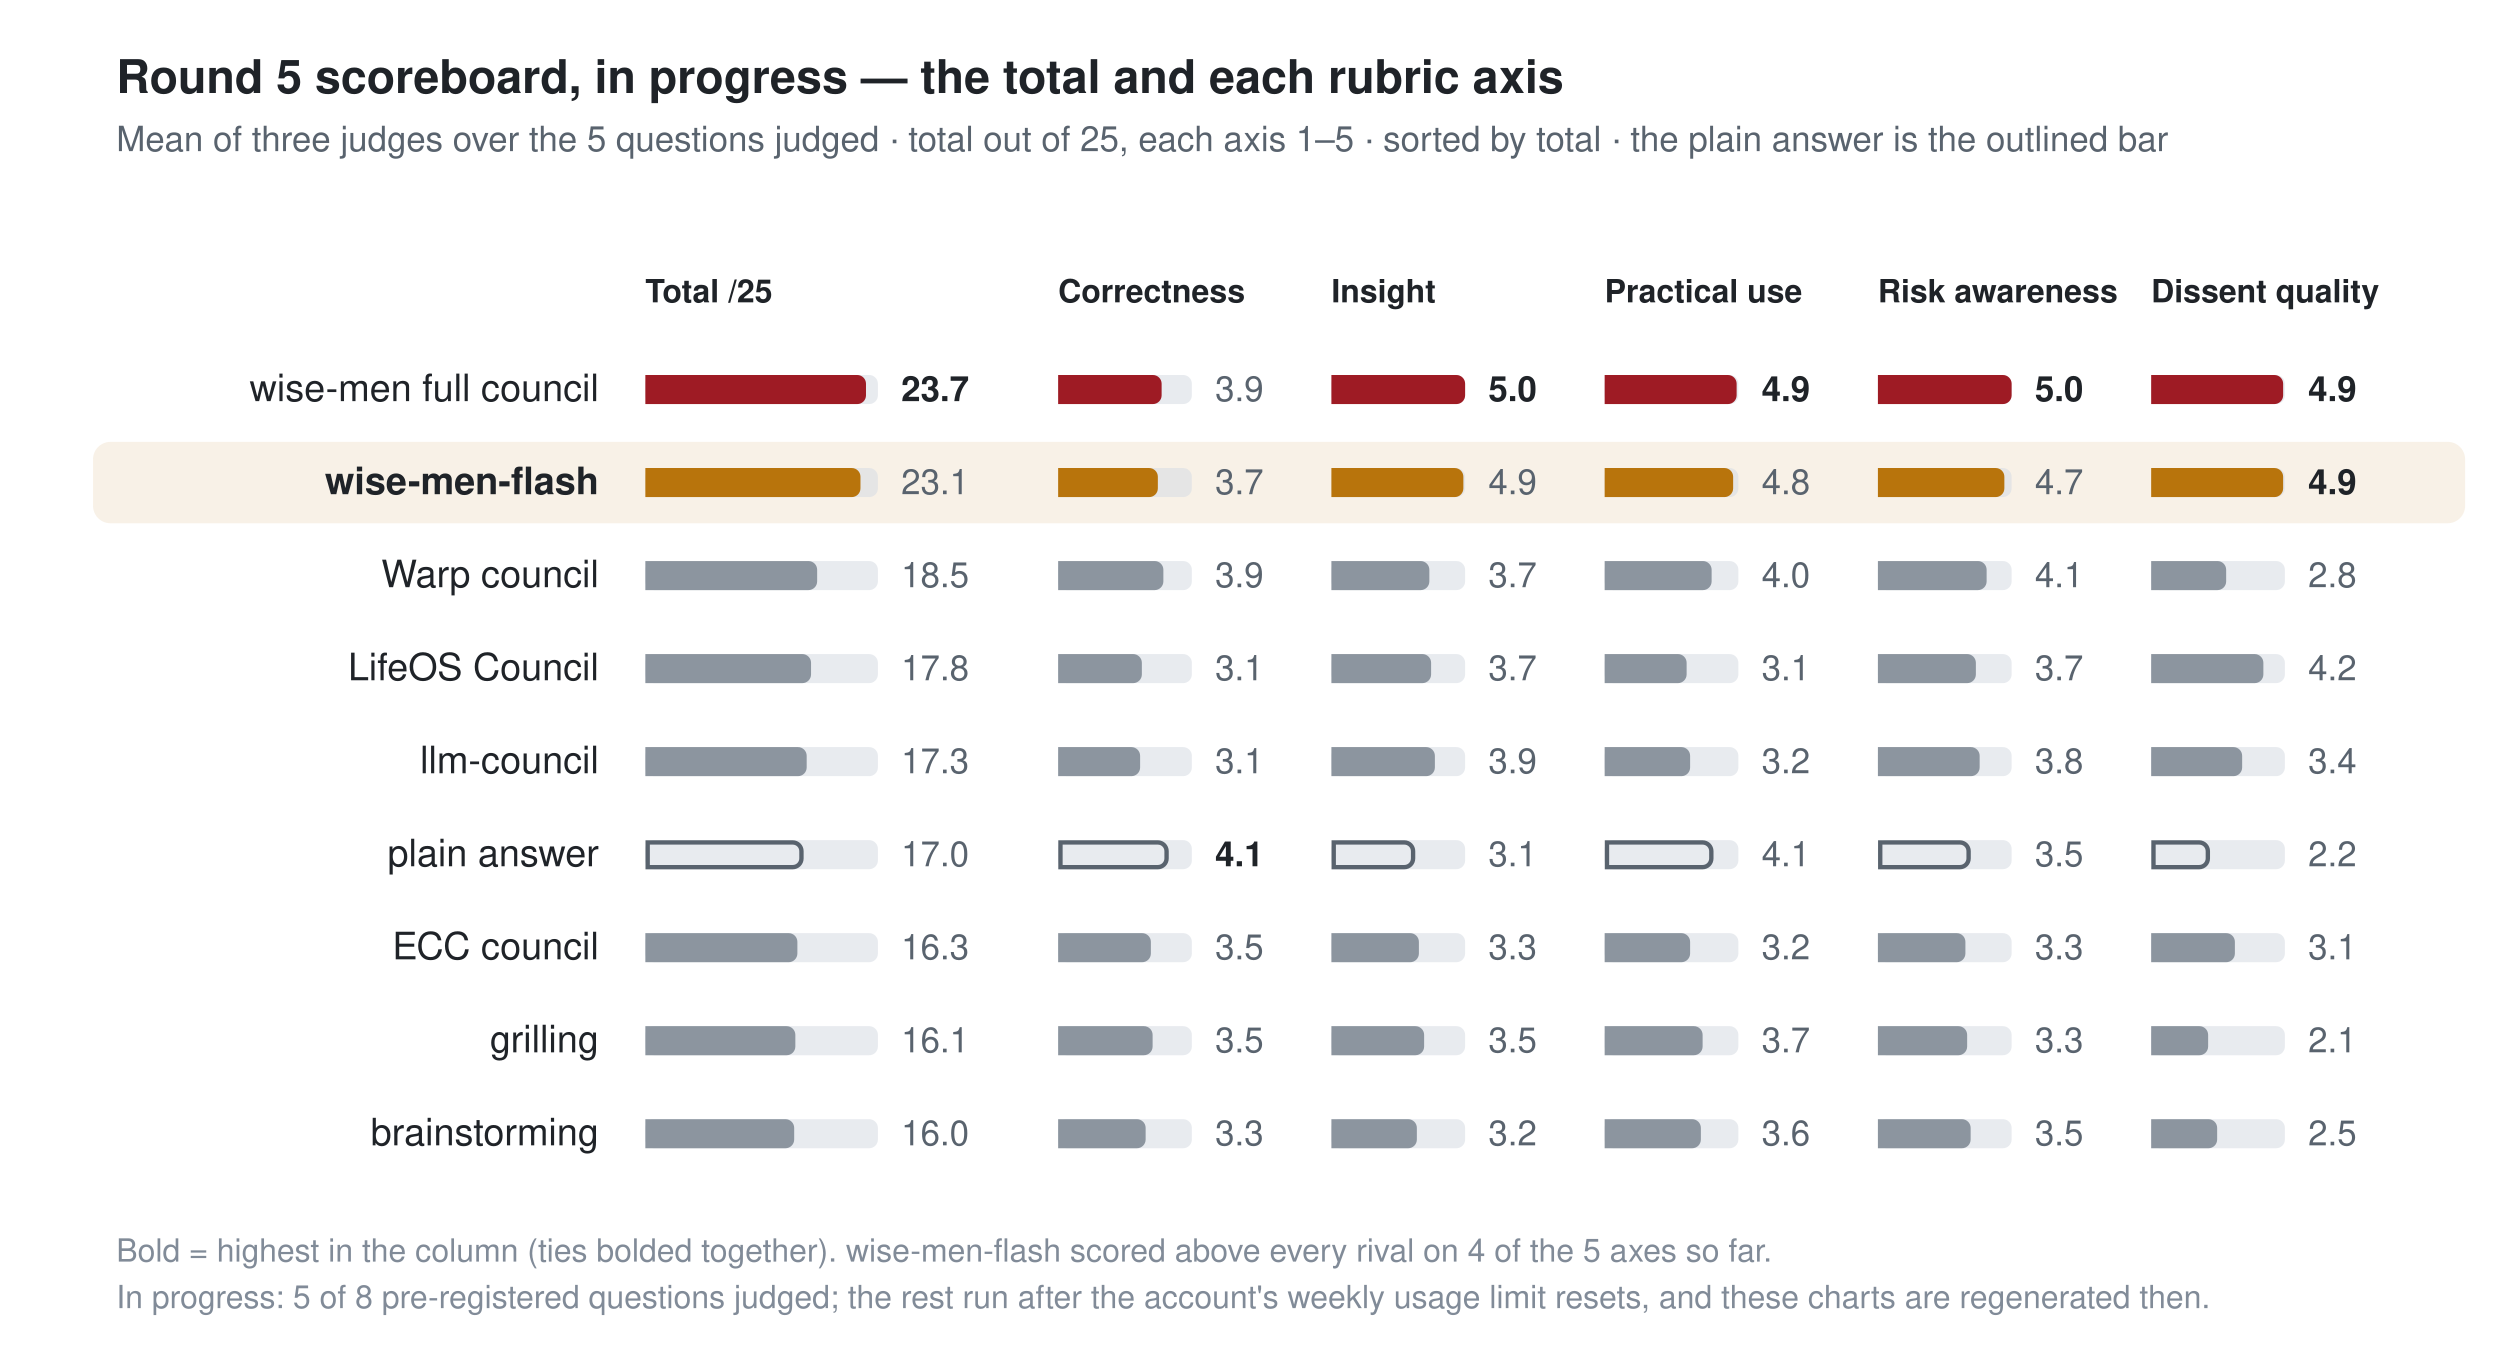
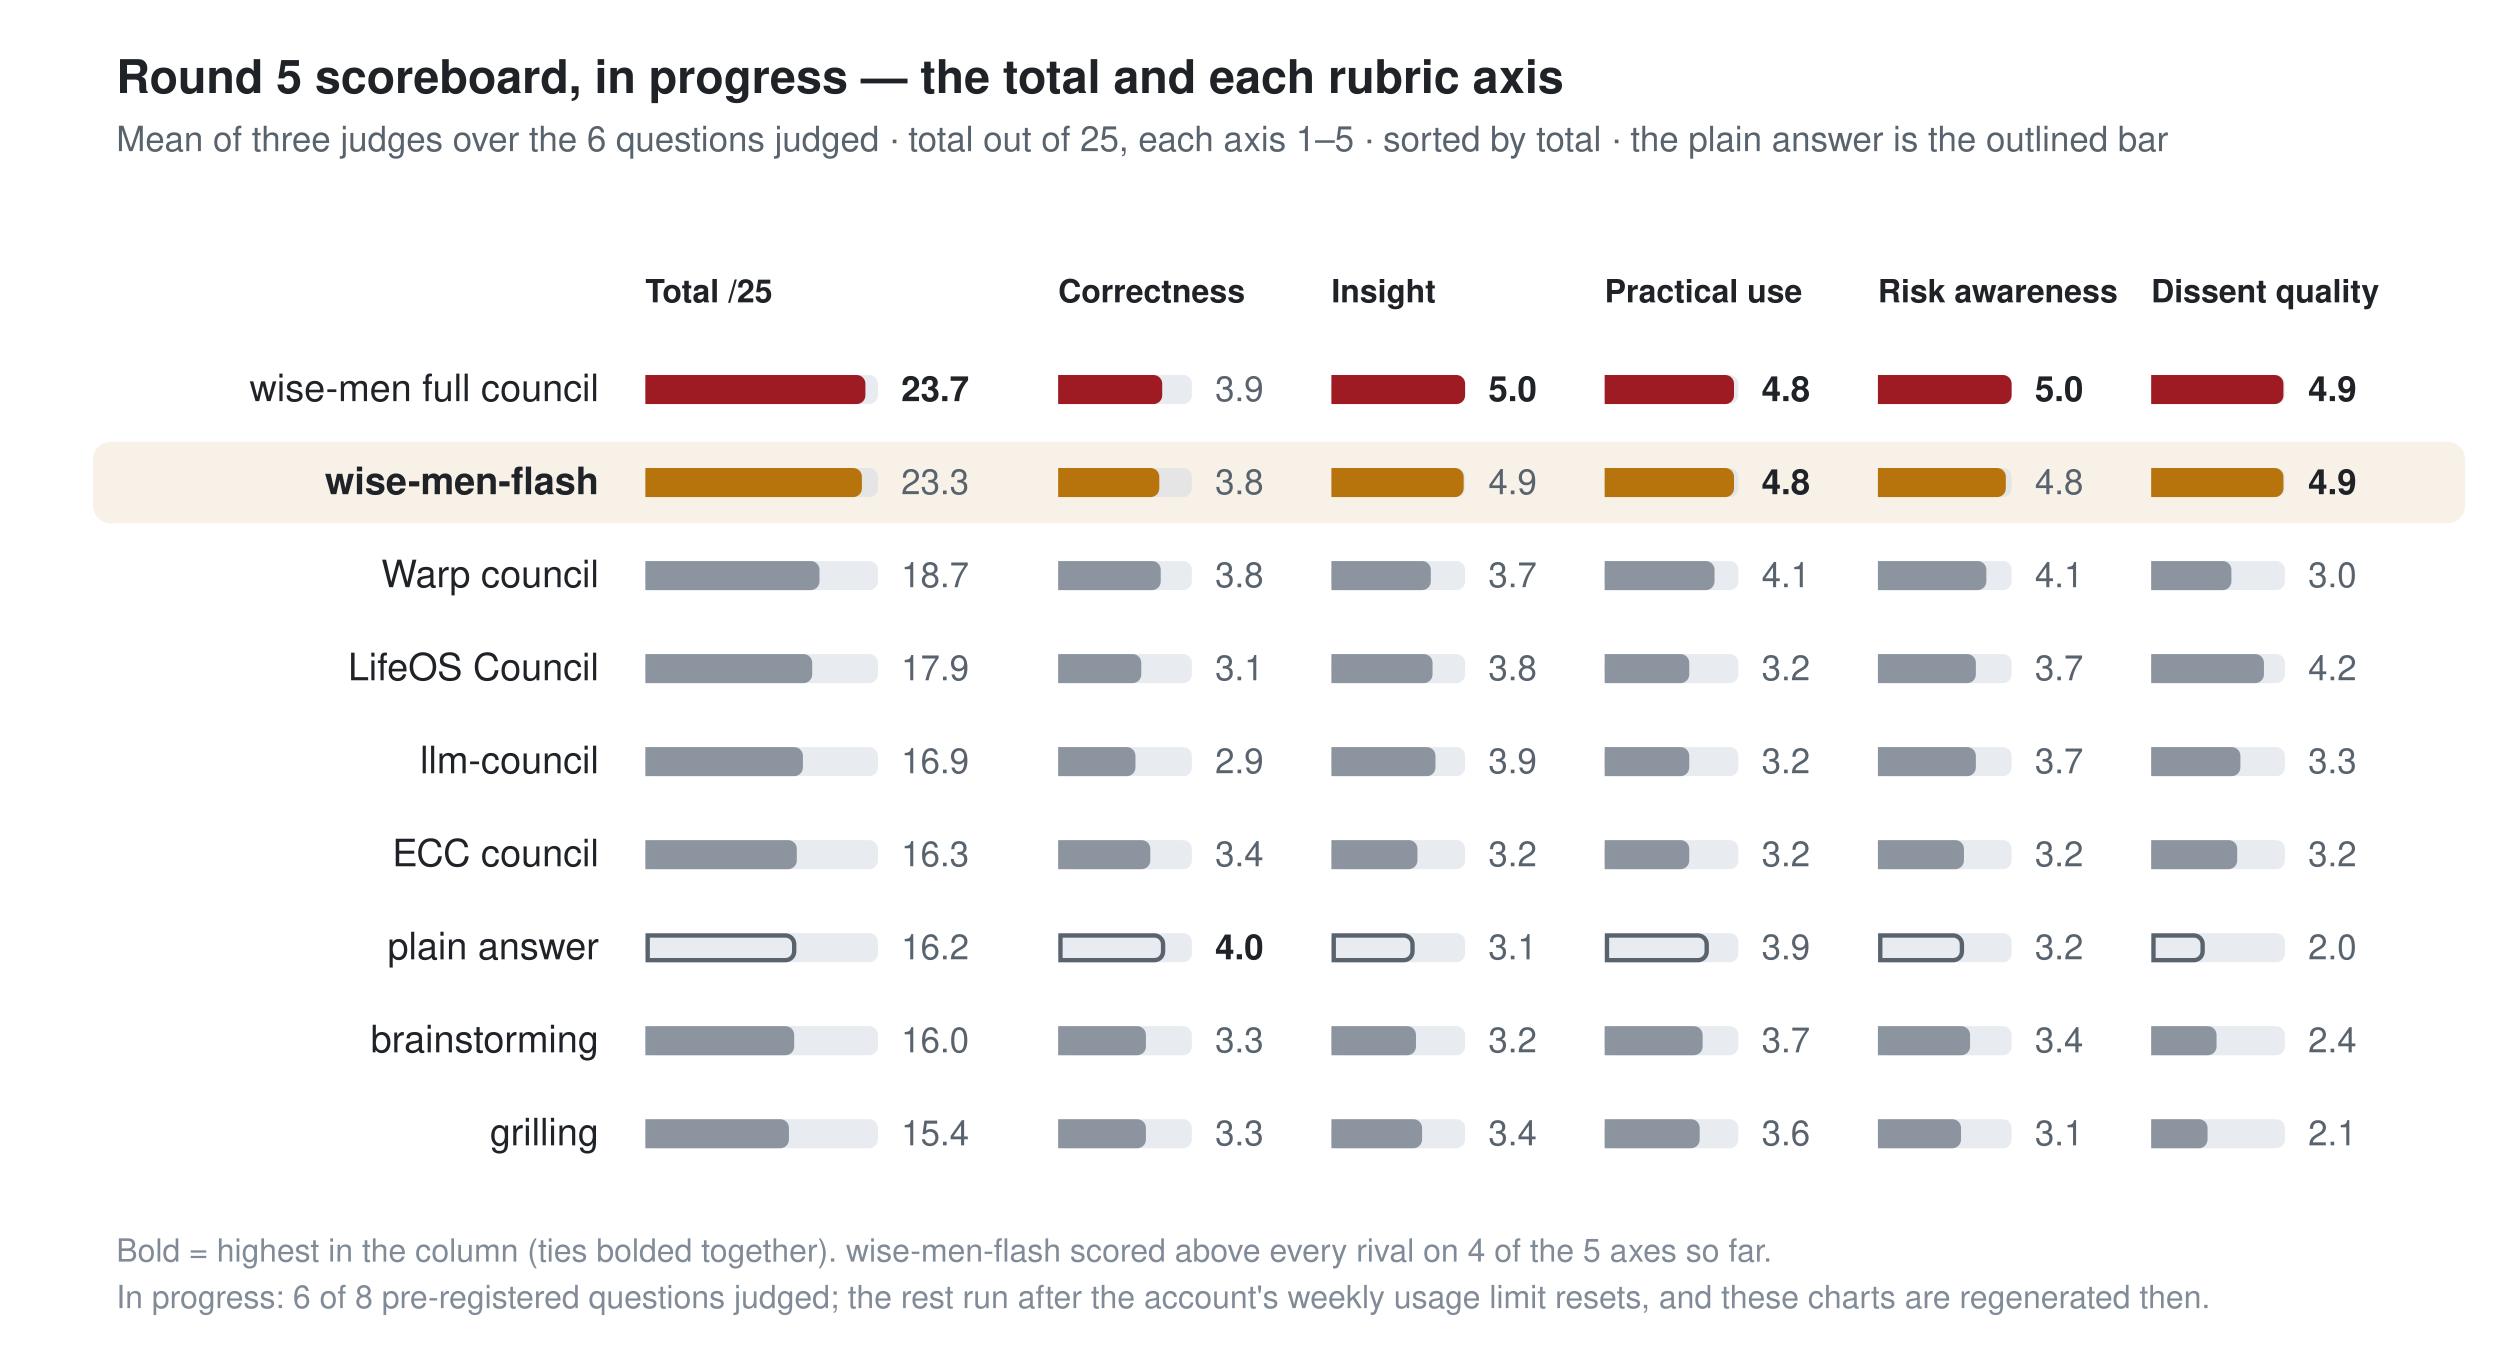
<svg xmlns="http://www.w3.org/2000/svg" viewBox="0 0 860 464" width="860" font-family="-apple-system, BlinkMacSystemFont, 'Segoe UI', Helvetica, Arial, sans-serif">
  <text x="40" y="32" font-size="16" font-weight="600" fill="#1f2328" text-anchor="start">Round 5 scoreboard, in progress — the total and each rubric axis</text>
-   <text x="40" y="52" font-size="12" font-weight="400" fill="#59636e" text-anchor="start">Mean of three judges over the 5 questions judged · total out of 25, each axis 1–5 · sorted by total · the plain answer is the outlined bar</text>
+   <text x="40" y="52" font-size="12" font-weight="400" fill="#59636e" text-anchor="start">Mean of three judges over the 6 questions judged · total out of 25, each axis 1–5 · sorted by total · the plain answer is the outlined bar</text>
  <text x="222" y="104" font-size="11" font-weight="600" fill="#1f2328" text-anchor="start">Total /25</text>
  <text x="364" y="104" font-size="11" font-weight="600" fill="#1f2328" text-anchor="start">Correctness</text>
  <text x="458" y="104" font-size="11" font-weight="600" fill="#1f2328" text-anchor="start">Insight</text>
  <text x="552" y="104" font-size="11" font-weight="600" fill="#1f2328" text-anchor="start">Practical use</text>
  <text x="646" y="104" font-size="11" font-weight="600" fill="#1f2328" text-anchor="start">Risk awareness</text>
  <text x="740" y="104" font-size="11" font-weight="600" fill="#1f2328" text-anchor="start">Dissent quality</text>
  <text x="206" y="138" font-size="13" font-weight="500" fill="#1f2328" text-anchor="end">wise-men full council</text>
  <rect x="222" y="129" width="80" height="10" rx="3" fill="#d8dee4" fill-opacity="0.6" />
-   <path d="M222,129h72.9a3,3 0 0 1 3,3v4a3,3 0 0 1 -3,3h-72.9z" fill="#9e1b24" />
+   <path d="M222,129h72.7a3,3 0 0 1 3,3v4a3,3 0 0 1 -3,3h-72.7z" fill="#9e1b24" />
  <text x="310" y="138" font-size="12" font-weight="700" fill="#1f2328" text-anchor="start">23.7</text>
  <rect x="364" y="129" width="46" height="10" rx="3" fill="#d8dee4" fill-opacity="0.6" />
-   <path d="M364,129h32.6a3,3 0 0 1 3,3v4a3,3 0 0 1 -3,3h-32.6z" fill="#9e1b24" />
+   <path d="M364,129h32.8a3,3 0 0 1 3,3v4a3,3 0 0 1 -3,3h-32.8z" fill="#9e1b24" />
  <text x="418" y="138" font-size="12" font-weight="400" fill="#59636e" text-anchor="start">3.9</text>
  <rect x="458" y="129" width="46" height="10" rx="3" fill="#d8dee4" fill-opacity="0.6" />
  <path d="M458,129h43a3,3 0 0 1 3,3v4a3,3 0 0 1 -3,3h-43z" fill="#9e1b24" />
  <text x="512" y="138" font-size="12" font-weight="700" fill="#1f2328" text-anchor="start">5.0</text>
  <rect x="552" y="129" width="46" height="10" rx="3" fill="#d8dee4" fill-opacity="0.6" />
-   <path d="M552,129h42.4a3,3 0 0 1 3,3v4a3,3 0 0 1 -3,3h-42.4z" fill="#9e1b24" />
-   <text x="606" y="138" font-size="12" font-weight="700" fill="#1f2328" text-anchor="start">4.9</text>
+   <path d="M552,129h41.5a3,3 0 0 1 3,3v4a3,3 0 0 1 -3,3h-41.5z" fill="#9e1b24" />
+   <text x="606" y="138" font-size="12" font-weight="700" fill="#1f2328" text-anchor="start">4.8</text>
  <rect x="646" y="129" width="46" height="10" rx="3" fill="#d8dee4" fill-opacity="0.6" />
  <path d="M646,129h43a3,3 0 0 1 3,3v4a3,3 0 0 1 -3,3h-43z" fill="#9e1b24" />
  <text x="700" y="138" font-size="12" font-weight="700" fill="#1f2328" text-anchor="start">5.0</text>
  <rect x="740" y="129" width="46" height="10" rx="3" fill="#d8dee4" fill-opacity="0.6" />
-   <path d="M740,129h42.4a3,3 0 0 1 3,3v4a3,3 0 0 1 -3,3h-42.4z" fill="#9e1b24" />
+   <path d="M740,129h42.5a3,3 0 0 1 3,3v4a3,3 0 0 1 -3,3h-42.5z" fill="#9e1b24" />
  <text x="794" y="138" font-size="12" font-weight="700" fill="#1f2328" text-anchor="start">4.9</text>
  <rect x="32" y="152" width="816" height="28" rx="6" fill="#b8740c" fill-opacity="0.10" />
  <text x="206" y="170" font-size="13" font-weight="700" fill="#1f2328" text-anchor="end">wise-men-flash</text>
  <rect x="222" y="161" width="80" height="10" rx="3" fill="#d8dee4" fill-opacity="0.6" />
-   <path d="M222,161h71a3,3 0 0 1 3,3v4a3,3 0 0 1 -3,3h-71z" fill="#b8740c" />
-   <text x="310" y="170" font-size="12" font-weight="400" fill="#59636e" text-anchor="start">23.1</text>
+   <path d="M222,161h71.5a3,3 0 0 1 3,3v4a3,3 0 0 1 -3,3h-71.5z" fill="#b8740c" />
+   <text x="310" y="170" font-size="12" font-weight="400" fill="#59636e" text-anchor="start">23.3</text>
  <rect x="364" y="161" width="46" height="10" rx="3" fill="#d8dee4" fill-opacity="0.6" />
-   <path d="M364,161h31.3a3,3 0 0 1 3,3v4a3,3 0 0 1 -3,3h-31.3z" fill="#b8740c" />
-   <text x="418" y="170" font-size="12" font-weight="400" fill="#59636e" text-anchor="start">3.7</text>
+   <path d="M364,161h31.8a3,3 0 0 1 3,3v4a3,3 0 0 1 -3,3h-31.8z" fill="#b8740c" />
+   <text x="418" y="170" font-size="12" font-weight="400" fill="#59636e" text-anchor="start">3.8</text>
  <rect x="458" y="161" width="46" height="10" rx="3" fill="#d8dee4" fill-opacity="0.6" />
-   <path d="M458,161h42.4a3,3 0 0 1 3,3v4a3,3 0 0 1 -3,3h-42.4z" fill="#b8740c" />
+   <path d="M458,161h42.5a3,3 0 0 1 3,3v4a3,3 0 0 1 -3,3h-42.5z" fill="#b8740c" />
  <text x="512" y="170" font-size="12" font-weight="400" fill="#59636e" text-anchor="start">4.9</text>
  <rect x="552" y="161" width="46" height="10" rx="3" fill="#d8dee4" fill-opacity="0.6" />
-   <path d="M552,161h41.2a3,3 0 0 1 3,3v4a3,3 0 0 1 -3,3h-41.2z" fill="#b8740c" />
-   <text x="606" y="170" font-size="12" font-weight="400" fill="#59636e" text-anchor="start">4.8</text>
+   <path d="M552,161h41.5a3,3 0 0 1 3,3v4a3,3 0 0 1 -3,3h-41.5z" fill="#b8740c" />
+   <text x="606" y="170" font-size="12" font-weight="700" fill="#1f2328" text-anchor="start">4.8</text>
  <rect x="646" y="161" width="46" height="10" rx="3" fill="#d8dee4" fill-opacity="0.6" />
-   <path d="M646,161h40.5a3,3 0 0 1 3,3v4a3,3 0 0 1 -3,3h-40.5z" fill="#b8740c" />
-   <text x="700" y="170" font-size="12" font-weight="400" fill="#59636e" text-anchor="start">4.7</text>
+   <path d="M646,161h41a3,3 0 0 1 3,3v4a3,3 0 0 1 -3,3h-41z" fill="#b8740c" />
+   <text x="700" y="170" font-size="12" font-weight="400" fill="#59636e" text-anchor="start">4.8</text>
  <rect x="740" y="161" width="46" height="10" rx="3" fill="#d8dee4" fill-opacity="0.6" />
-   <path d="M740,161h42.4a3,3 0 0 1 3,3v4a3,3 0 0 1 -3,3h-42.4z" fill="#b8740c" />
+   <path d="M740,161h42.5a3,3 0 0 1 3,3v4a3,3 0 0 1 -3,3h-42.5z" fill="#b8740c" />
  <text x="794" y="170" font-size="12" font-weight="700" fill="#1f2328" text-anchor="start">4.9</text>
  <text x="206" y="202" font-size="13" font-weight="500" fill="#1f2328" text-anchor="end">Warp council</text>
  <rect x="222" y="193" width="80" height="10" rx="3" fill="#d8dee4" fill-opacity="0.6" />
-   <path d="M222,193h56.1a3,3 0 0 1 3,3v4a3,3 0 0 1 -3,3h-56.1z" fill="#8c959f" />
-   <text x="310" y="202" font-size="12" font-weight="400" fill="#59636e" text-anchor="start">18.5</text>
+   <path d="M222,193h56.9a3,3 0 0 1 3,3v4a3,3 0 0 1 -3,3h-56.9z" fill="#8c959f" />
+   <text x="310" y="202" font-size="12" font-weight="400" fill="#59636e" text-anchor="start">18.7</text>
  <rect x="364" y="193" width="46" height="10" rx="3" fill="#d8dee4" fill-opacity="0.6" />
-   <path d="M364,193h33.2a3,3 0 0 1 3,3v4a3,3 0 0 1 -3,3h-33.2z" fill="#8c959f" />
-   <text x="418" y="202" font-size="12" font-weight="400" fill="#59636e" text-anchor="start">3.9</text>
+   <path d="M364,193h32.3a3,3 0 0 1 3,3v4a3,3 0 0 1 -3,3h-32.3z" fill="#8c959f" />
+   <text x="418" y="202" font-size="12" font-weight="400" fill="#59636e" text-anchor="start">3.8</text>
  <rect x="458" y="193" width="46" height="10" rx="3" fill="#d8dee4" fill-opacity="0.6" />
-   <path d="M458,193h30.7a3,3 0 0 1 3,3v4a3,3 0 0 1 -3,3h-30.7z" fill="#8c959f" />
+   <path d="M458,193h31.2a3,3 0 0 1 3,3v4a3,3 0 0 1 -3,3h-31.2z" fill="#8c959f" />
  <text x="512" y="202" font-size="12" font-weight="400" fill="#59636e" text-anchor="start">3.7</text>
  <rect x="552" y="193" width="46" height="10" rx="3" fill="#d8dee4" fill-opacity="0.6" />
-   <path d="M552,193h33.8a3,3 0 0 1 3,3v4a3,3 0 0 1 -3,3h-33.8z" fill="#8c959f" />
-   <text x="606" y="202" font-size="12" font-weight="400" fill="#59636e" text-anchor="start">4.0</text>
+   <path d="M552,193h34.8a3,3 0 0 1 3,3v4a3,3 0 0 1 -3,3h-34.8z" fill="#8c959f" />
+   <text x="606" y="202" font-size="12" font-weight="400" fill="#59636e" text-anchor="start">4.1</text>
  <rect x="646" y="193" width="46" height="10" rx="3" fill="#d8dee4" fill-opacity="0.6" />
-   <path d="M646,193h34.4a3,3 0 0 1 3,3v4a3,3 0 0 1 -3,3h-34.4z" fill="#8c959f" />
+   <path d="M646,193h34.3a3,3 0 0 1 3,3v4a3,3 0 0 1 -3,3h-34.3z" fill="#8c959f" />
  <text x="700" y="202" font-size="12" font-weight="400" fill="#59636e" text-anchor="start">4.1</text>
  <rect x="740" y="193" width="46" height="10" rx="3" fill="#d8dee4" fill-opacity="0.6" />
-   <path d="M740,193h22.8a3,3 0 0 1 3,3v4a3,3 0 0 1 -3,3h-22.8z" fill="#8c959f" />
-   <text x="794" y="202" font-size="12" font-weight="400" fill="#59636e" text-anchor="start">2.8</text>
+   <path d="M740,193h24.6a3,3 0 0 1 3,3v4a3,3 0 0 1 -3,3h-24.6z" fill="#8c959f" />
+   <text x="794" y="202" font-size="12" font-weight="400" fill="#59636e" text-anchor="start">3.0</text>
  <text x="206" y="234" font-size="13" font-weight="500" fill="#1f2328" text-anchor="end">LifeOS Council</text>
  <rect x="222" y="225" width="80" height="10" rx="3" fill="#d8dee4" fill-opacity="0.6" />
-   <path d="M222,225h54a3,3 0 0 1 3,3v4a3,3 0 0 1 -3,3h-54z" fill="#8c959f" />
-   <text x="310" y="234" font-size="12" font-weight="400" fill="#59636e" text-anchor="start">17.8</text>
+   <path d="M222,225h54.4a3,3 0 0 1 3,3v4a3,3 0 0 1 -3,3h-54.4z" fill="#8c959f" />
+   <text x="310" y="234" font-size="12" font-weight="400" fill="#59636e" text-anchor="start">17.9</text>
  <rect x="364" y="225" width="46" height="10" rx="3" fill="#d8dee4" fill-opacity="0.6" />
-   <path d="M364,225h25.8a3,3 0 0 1 3,3v4a3,3 0 0 1 -3,3h-25.8z" fill="#8c959f" />
+   <path d="M364,225h25.6a3,3 0 0 1 3,3v4a3,3 0 0 1 -3,3h-25.6z" fill="#8c959f" />
  <text x="418" y="234" font-size="12" font-weight="400" fill="#59636e" text-anchor="start">3.1</text>
  <rect x="458" y="225" width="46" height="10" rx="3" fill="#d8dee4" fill-opacity="0.6" />
-   <path d="M458,225h31.3a3,3 0 0 1 3,3v4a3,3 0 0 1 -3,3h-31.3z" fill="#8c959f" />
-   <text x="512" y="234" font-size="12" font-weight="400" fill="#59636e" text-anchor="start">3.7</text>
+   <path d="M458,225h31.8a3,3 0 0 1 3,3v4a3,3 0 0 1 -3,3h-31.8z" fill="#8c959f" />
+   <text x="512" y="234" font-size="12" font-weight="400" fill="#59636e" text-anchor="start">3.8</text>
  <rect x="552" y="225" width="46" height="10" rx="3" fill="#d8dee4" fill-opacity="0.6" />
-   <path d="M552,225h25.2a3,3 0 0 1 3,3v4a3,3 0 0 1 -3,3h-25.2z" fill="#8c959f" />
-   <text x="606" y="234" font-size="12" font-weight="400" fill="#59636e" text-anchor="start">3.1</text>
+   <path d="M552,225h26.1a3,3 0 0 1 3,3v4a3,3 0 0 1 -3,3h-26.1z" fill="#8c959f" />
+   <text x="606" y="234" font-size="12" font-weight="400" fill="#59636e" text-anchor="start">3.2</text>
  <rect x="646" y="225" width="46" height="10" rx="3" fill="#d8dee4" fill-opacity="0.6" />
  <path d="M646,225h30.7a3,3 0 0 1 3,3v4a3,3 0 0 1 -3,3h-30.7z" fill="#8c959f" />
  <text x="700" y="234" font-size="12" font-weight="400" fill="#59636e" text-anchor="start">3.7</text>
  <rect x="740" y="225" width="46" height="10" rx="3" fill="#d8dee4" fill-opacity="0.6" />
-   <path d="M740,225h35.6a3,3 0 0 1 3,3v4a3,3 0 0 1 -3,3h-35.6z" fill="#8c959f" />
+   <path d="M740,225h35.8a3,3 0 0 1 3,3v4a3,3 0 0 1 -3,3h-35.8z" fill="#8c959f" />
  <text x="794" y="234" font-size="12" font-weight="400" fill="#59636e" text-anchor="start">4.2</text>
  <text x="206" y="266" font-size="13" font-weight="500" fill="#1f2328" text-anchor="end">llm-council</text>
  <rect x="222" y="257" width="80" height="10" rx="3" fill="#d8dee4" fill-opacity="0.6" />
-   <path d="M222,257h52.5a3,3 0 0 1 3,3v4a3,3 0 0 1 -3,3h-52.5z" fill="#8c959f" />
-   <text x="310" y="266" font-size="12" font-weight="400" fill="#59636e" text-anchor="start">17.3</text>
+   <path d="M222,257h51.2a3,3 0 0 1 3,3v4a3,3 0 0 1 -3,3h-51.2z" fill="#8c959f" />
+   <text x="310" y="266" font-size="12" font-weight="400" fill="#59636e" text-anchor="start">16.9</text>
  <rect x="364" y="257" width="46" height="10" rx="3" fill="#d8dee4" fill-opacity="0.6" />
-   <path d="M364,257h25.2a3,3 0 0 1 3,3v4a3,3 0 0 1 -3,3h-25.2z" fill="#8c959f" />
-   <text x="418" y="266" font-size="12" font-weight="400" fill="#59636e" text-anchor="start">3.1</text>
+   <path d="M364,257h23.6a3,3 0 0 1 3,3v4a3,3 0 0 1 -3,3h-23.6z" fill="#8c959f" />
+   <text x="418" y="266" font-size="12" font-weight="400" fill="#59636e" text-anchor="start">2.9</text>
  <rect x="458" y="257" width="46" height="10" rx="3" fill="#d8dee4" fill-opacity="0.6" />
-   <path d="M458,257h32.6a3,3 0 0 1 3,3v4a3,3 0 0 1 -3,3h-32.6z" fill="#8c959f" />
+   <path d="M458,257h32.8a3,3 0 0 1 3,3v4a3,3 0 0 1 -3,3h-32.8z" fill="#8c959f" />
  <text x="512" y="266" font-size="12" font-weight="400" fill="#59636e" text-anchor="start">3.9</text>
  <rect x="552" y="257" width="46" height="10" rx="3" fill="#d8dee4" fill-opacity="0.6" />
-   <path d="M552,257h26.4a3,3 0 0 1 3,3v4a3,3 0 0 1 -3,3h-26.4z" fill="#8c959f" />
+   <path d="M552,257h26.1a3,3 0 0 1 3,3v4a3,3 0 0 1 -3,3h-26.1z" fill="#8c959f" />
  <text x="606" y="266" font-size="12" font-weight="400" fill="#59636e" text-anchor="start">3.2</text>
  <rect x="646" y="257" width="46" height="10" rx="3" fill="#d8dee4" fill-opacity="0.6" />
-   <path d="M646,257h32a3,3 0 0 1 3,3v4a3,3 0 0 1 -3,3h-32z" fill="#8c959f" />
-   <text x="700" y="266" font-size="12" font-weight="400" fill="#59636e" text-anchor="start">3.8</text>
+   <path d="M646,257h30.7a3,3 0 0 1 3,3v4a3,3 0 0 1 -3,3h-30.7z" fill="#8c959f" />
+   <text x="700" y="266" font-size="12" font-weight="400" fill="#59636e" text-anchor="start">3.7</text>
  <rect x="740" y="257" width="46" height="10" rx="3" fill="#d8dee4" fill-opacity="0.6" />
-   <path d="M740,257h28.3a3,3 0 0 1 3,3v4a3,3 0 0 1 -3,3h-28.3z" fill="#8c959f" />
-   <text x="794" y="266" font-size="12" font-weight="400" fill="#59636e" text-anchor="start">3.4</text>
-   <text x="206" y="298" font-size="13" font-weight="500" fill="#1f2328" text-anchor="end">plain answer</text>
+   <path d="M740,257h27.7a3,3 0 0 1 3,3v4a3,3 0 0 1 -3,3h-27.7z" fill="#8c959f" />
+   <text x="794" y="266" font-size="12" font-weight="400" fill="#59636e" text-anchor="start">3.3</text>
+   <text x="206" y="298" font-size="13" font-weight="500" fill="#1f2328" text-anchor="end">ECC council</text>
  <rect x="222" y="289" width="80" height="10" rx="3" fill="#d8dee4" fill-opacity="0.6" />
-   <path d="M222.8,289.8h49.9a3,3 0 0 1 3,3v2.5a3,3 0 0 1 -3,3h-49.9z" fill="none" stroke="#59636e" stroke-width="1.5" />
-   <text x="310" y="298" font-size="12" font-weight="400" fill="#59636e" text-anchor="start">17.0</text>
+   <path d="M222,289h49.1a3,3 0 0 1 3,3v4a3,3 0 0 1 -3,3h-49.1z" fill="#8c959f" />
+   <text x="310" y="298" font-size="12" font-weight="400" fill="#59636e" text-anchor="start">16.3</text>
  <rect x="364" y="289" width="46" height="10" rx="3" fill="#d8dee4" fill-opacity="0.6" />
-   <path d="M364.8,289.8h33.5a3,3 0 0 1 3,3v2.5a3,3 0 0 1 -3,3h-33.5z" fill="none" stroke="#59636e" stroke-width="1.5" />
-   <text x="418" y="298" font-size="12" font-weight="700" fill="#1f2328" text-anchor="start">4.1</text>
+   <path d="M364,289h28.7a3,3 0 0 1 3,3v4a3,3 0 0 1 -3,3h-28.7z" fill="#8c959f" />
+   <text x="418" y="298" font-size="12" font-weight="400" fill="#59636e" text-anchor="start">3.4</text>
  <rect x="458" y="289" width="46" height="10" rx="3" fill="#d8dee4" fill-opacity="0.6" />
-   <path d="M458.8,289.8h24.3a3,3 0 0 1 3,3v2.5a3,3 0 0 1 -3,3h-24.3z" fill="none" stroke="#59636e" stroke-width="1.5" />
-   <text x="512" y="298" font-size="12" font-weight="400" fill="#59636e" text-anchor="start">3.1</text>
+   <path d="M458,289h26.6a3,3 0 0 1 3,3v4a3,3 0 0 1 -3,3h-26.6z" fill="#8c959f" />
+   <text x="512" y="298" font-size="12" font-weight="400" fill="#59636e" text-anchor="start">3.2</text>
  <rect x="552" y="289" width="46" height="10" rx="3" fill="#d8dee4" fill-opacity="0.6" />
-   <path d="M552.8,289.8h32.9a3,3 0 0 1 3,3v2.5a3,3 0 0 1 -3,3h-32.9z" fill="none" stroke="#59636e" stroke-width="1.5" />
-   <text x="606" y="298" font-size="12" font-weight="400" fill="#59636e" text-anchor="start">4.1</text>
+   <path d="M552,289h26.1a3,3 0 0 1 3,3v4a3,3 0 0 1 -3,3h-26.1z" fill="#8c959f" />
+   <text x="606" y="298" font-size="12" font-weight="400" fill="#59636e" text-anchor="start">3.2</text>
  <rect x="646" y="289" width="46" height="10" rx="3" fill="#d8dee4" fill-opacity="0.6" />
-   <path d="M646.8,289.8h27.4a3,3 0 0 1 3,3v2.5a3,3 0 0 1 -3,3h-27.4z" fill="none" stroke="#59636e" stroke-width="1.5" />
-   <text x="700" y="298" font-size="12" font-weight="400" fill="#59636e" text-anchor="start">3.5</text>
+   <path d="M646,289h26.6a3,3 0 0 1 3,3v4a3,3 0 0 1 -3,3h-26.6z" fill="#8c959f" />
+   <text x="700" y="298" font-size="12" font-weight="400" fill="#59636e" text-anchor="start">3.2</text>
  <rect x="740" y="289" width="46" height="10" rx="3" fill="#d8dee4" fill-opacity="0.6" />
-   <path d="M740.8,289.8h15.7a3,3 0 0 1 3,3v2.5a3,3 0 0 1 -3,3h-15.7z" fill="none" stroke="#59636e" stroke-width="1.5" />
-   <text x="794" y="298" font-size="12" font-weight="400" fill="#59636e" text-anchor="start">2.2</text>
-   <text x="206" y="330" font-size="13" font-weight="500" fill="#1f2328" text-anchor="end">ECC council</text>
+   <path d="M740,289h26.6a3,3 0 0 1 3,3v4a3,3 0 0 1 -3,3h-26.6z" fill="#8c959f" />
+   <text x="794" y="298" font-size="12" font-weight="400" fill="#59636e" text-anchor="start">3.2</text>
+   <text x="206" y="330" font-size="13" font-weight="500" fill="#1f2328" text-anchor="end">plain answer</text>
  <rect x="222" y="321" width="80" height="10" rx="3" fill="#d8dee4" fill-opacity="0.6" />
-   <path d="M222,321h49.3a3,3 0 0 1 3,3v4a3,3 0 0 1 -3,3h-49.3z" fill="#8c959f" />
-   <text x="310" y="330" font-size="12" font-weight="400" fill="#59636e" text-anchor="start">16.3</text>
+   <path d="M222.8,321.8h47.4a3,3 0 0 1 3,3v2.5a3,3 0 0 1 -3,3h-47.4z" fill="none" stroke="#59636e" stroke-width="1.5" />
+   <text x="310" y="330" font-size="12" font-weight="400" fill="#59636e" text-anchor="start">16.2</text>
  <rect x="364" y="321" width="46" height="10" rx="3" fill="#d8dee4" fill-opacity="0.6" />
-   <path d="M364,321h28.9a3,3 0 0 1 3,3v4a3,3 0 0 1 -3,3h-28.9z" fill="#8c959f" />
-   <text x="418" y="330" font-size="12" font-weight="400" fill="#59636e" text-anchor="start">3.5</text>
+   <path d="M364.8,321.8h32.3a3,3 0 0 1 3,3v2.5a3,3 0 0 1 -3,3h-32.3z" fill="none" stroke="#59636e" stroke-width="1.5" />
+   <text x="418" y="330" font-size="12" font-weight="700" fill="#1f2328" text-anchor="start">4.0</text>
  <rect x="458" y="321" width="46" height="10" rx="3" fill="#d8dee4" fill-opacity="0.6" />
-   <path d="M458,321h27.1a3,3 0 0 1 3,3v4a3,3 0 0 1 -3,3h-27.1z" fill="#8c959f" />
-   <text x="512" y="330" font-size="12" font-weight="400" fill="#59636e" text-anchor="start">3.3</text>
+   <path d="M458.8,321.8h24.1a3,3 0 0 1 3,3v2.5a3,3 0 0 1 -3,3h-24.1z" fill="none" stroke="#59636e" stroke-width="1.5" />
+   <text x="512" y="330" font-size="12" font-weight="400" fill="#59636e" text-anchor="start">3.1</text>
  <rect x="552" y="321" width="46" height="10" rx="3" fill="#d8dee4" fill-opacity="0.6" />
-   <path d="M552,321h26.4a3,3 0 0 1 3,3v4a3,3 0 0 1 -3,3h-26.4z" fill="#8c959f" />
-   <text x="606" y="330" font-size="12" font-weight="400" fill="#59636e" text-anchor="start">3.2</text>
+   <path d="M552.8,321.8h31.3a3,3 0 0 1 3,3v2.5a3,3 0 0 1 -3,3h-31.3z" fill="none" stroke="#59636e" stroke-width="1.5" />
+   <text x="606" y="330" font-size="12" font-weight="400" fill="#59636e" text-anchor="start">3.9</text>
  <rect x="646" y="321" width="46" height="10" rx="3" fill="#d8dee4" fill-opacity="0.6" />
-   <path d="M646,321h27.1a3,3 0 0 1 3,3v4a3,3 0 0 1 -3,3h-27.1z" fill="#8c959f" />
-   <text x="700" y="330" font-size="12" font-weight="400" fill="#59636e" text-anchor="start">3.3</text>
+   <path d="M646.8,321.8h25.1a3,3 0 0 1 3,3v2.5a3,3 0 0 1 -3,3h-25.1z" fill="none" stroke="#59636e" stroke-width="1.5" />
+   <text x="700" y="330" font-size="12" font-weight="400" fill="#59636e" text-anchor="start">3.2</text>
  <rect x="740" y="321" width="46" height="10" rx="3" fill="#d8dee4" fill-opacity="0.6" />
-   <path d="M740,321h25.8a3,3 0 0 1 3,3v4a3,3 0 0 1 -3,3h-25.8z" fill="#8c959f" />
-   <text x="794" y="330" font-size="12" font-weight="400" fill="#59636e" text-anchor="start">3.1</text>
-   <text x="206" y="362" font-size="13" font-weight="500" fill="#1f2328" text-anchor="end">grilling</text>
+   <path d="M740.8,321.8h13.9a3,3 0 0 1 3,3v2.5a3,3 0 0 1 -3,3h-13.9z" fill="none" stroke="#59636e" stroke-width="1.5" />
+   <text x="794" y="330" font-size="12" font-weight="400" fill="#59636e" text-anchor="start">2.0</text>
+   <text x="206" y="362" font-size="13" font-weight="500" fill="#1f2328" text-anchor="end">brainstorming</text>
  <rect x="222" y="353" width="80" height="10" rx="3" fill="#d8dee4" fill-opacity="0.6" />
-   <path d="M222,353h48.6a3,3 0 0 1 3,3v4a3,3 0 0 1 -3,3h-48.6z" fill="#8c959f" />
-   <text x="310" y="362" font-size="12" font-weight="400" fill="#59636e" text-anchor="start">16.1</text>
+   <path d="M222,353h48.2a3,3 0 0 1 3,3v4a3,3 0 0 1 -3,3h-48.2z" fill="#8c959f" />
+   <text x="310" y="362" font-size="12" font-weight="400" fill="#59636e" text-anchor="start">16.0</text>
  <rect x="364" y="353" width="46" height="10" rx="3" fill="#d8dee4" fill-opacity="0.6" />
-   <path d="M364,353h29.5a3,3 0 0 1 3,3v4a3,3 0 0 1 -3,3h-29.5z" fill="#8c959f" />
-   <text x="418" y="362" font-size="12" font-weight="400" fill="#59636e" text-anchor="start">3.5</text>
+   <path d="M364,353h27.2a3,3 0 0 1 3,3v4a3,3 0 0 1 -3,3h-27.2z" fill="#8c959f" />
+   <text x="418" y="362" font-size="12" font-weight="400" fill="#59636e" text-anchor="start">3.3</text>
  <rect x="458" y="353" width="46" height="10" rx="3" fill="#d8dee4" fill-opacity="0.6" />
-   <path d="M458,353h28.9a3,3 0 0 1 3,3v4a3,3 0 0 1 -3,3h-28.9z" fill="#8c959f" />
-   <text x="512" y="362" font-size="12" font-weight="400" fill="#59636e" text-anchor="start">3.5</text>
+   <path d="M458,353h26.1a3,3 0 0 1 3,3v4a3,3 0 0 1 -3,3h-26.1z" fill="#8c959f" />
+   <text x="512" y="362" font-size="12" font-weight="400" fill="#59636e" text-anchor="start">3.2</text>
  <rect x="552" y="353" width="46" height="10" rx="3" fill="#d8dee4" fill-opacity="0.6" />
  <path d="M552,353h30.7a3,3 0 0 1 3,3v4a3,3 0 0 1 -3,3h-30.7z" fill="#8c959f" />
  <text x="606" y="362" font-size="12" font-weight="400" fill="#59636e" text-anchor="start">3.7</text>
  <rect x="646" y="353" width="46" height="10" rx="3" fill="#d8dee4" fill-opacity="0.6" />
-   <path d="M646,353h27.7a3,3 0 0 1 3,3v4a3,3 0 0 1 -3,3h-27.7z" fill="#8c959f" />
-   <text x="700" y="362" font-size="12" font-weight="400" fill="#59636e" text-anchor="start">3.3</text>
+   <path d="M646,353h28.7a3,3 0 0 1 3,3v4a3,3 0 0 1 -3,3h-28.7z" fill="#8c959f" />
+   <text x="700" y="362" font-size="12" font-weight="400" fill="#59636e" text-anchor="start">3.4</text>
  <rect x="740" y="353" width="46" height="10" rx="3" fill="#d8dee4" fill-opacity="0.6" />
-   <path d="M740,353h16.6a3,3 0 0 1 3,3v4a3,3 0 0 1 -3,3h-16.6z" fill="#8c959f" />
-   <text x="794" y="362" font-size="12" font-weight="400" fill="#59636e" text-anchor="start">2.1</text>
-   <text x="206" y="394" font-size="13" font-weight="500" fill="#1f2328" text-anchor="end">brainstorming</text>
+   <path d="M740,353h19.5a3,3 0 0 1 3,3v4a3,3 0 0 1 -3,3h-19.5z" fill="#8c959f" />
+   <text x="794" y="362" font-size="12" font-weight="400" fill="#59636e" text-anchor="start">2.4</text>
+   <text x="206" y="394" font-size="13" font-weight="500" fill="#1f2328" text-anchor="end">grilling</text>
  <rect x="222" y="385" width="80" height="10" rx="3" fill="#d8dee4" fill-opacity="0.6" />
-   <path d="M222,385h48.2a3,3 0 0 1 3,3v4a3,3 0 0 1 -3,3h-48.2z" fill="#8c959f" />
-   <text x="310" y="394" font-size="12" font-weight="400" fill="#59636e" text-anchor="start">16.0</text>
+   <path d="M222,385h46.4a3,3 0 0 1 3,3v4a3,3 0 0 1 -3,3h-46.4z" fill="#8c959f" />
+   <text x="310" y="394" font-size="12" font-weight="400" fill="#59636e" text-anchor="start">15.4</text>
  <rect x="364" y="385" width="46" height="10" rx="3" fill="#d8dee4" fill-opacity="0.6" />
-   <path d="M364,385h27.1a3,3 0 0 1 3,3v4a3,3 0 0 1 -3,3h-27.1z" fill="#8c959f" />
+   <path d="M364,385h27.2a3,3 0 0 1 3,3v4a3,3 0 0 1 -3,3h-27.2z" fill="#8c959f" />
  <text x="418" y="394" font-size="12" font-weight="400" fill="#59636e" text-anchor="start">3.3</text>
  <rect x="458" y="385" width="46" height="10" rx="3" fill="#d8dee4" fill-opacity="0.6" />
-   <path d="M458,385h26.4a3,3 0 0 1 3,3v4a3,3 0 0 1 -3,3h-26.4z" fill="#8c959f" />
-   <text x="512" y="394" font-size="12" font-weight="400" fill="#59636e" text-anchor="start">3.2</text>
+   <path d="M458,385h28.2a3,3 0 0 1 3,3v4a3,3 0 0 1 -3,3h-28.2z" fill="#8c959f" />
+   <text x="512" y="394" font-size="12" font-weight="400" fill="#59636e" text-anchor="start">3.4</text>
  <rect x="552" y="385" width="46" height="10" rx="3" fill="#d8dee4" fill-opacity="0.6" />
-   <path d="M552,385h30.1a3,3 0 0 1 3,3v4a3,3 0 0 1 -3,3h-30.1z" fill="#8c959f" />
+   <path d="M552,385h29.7a3,3 0 0 1 3,3v4a3,3 0 0 1 -3,3h-29.7z" fill="#8c959f" />
  <text x="606" y="394" font-size="12" font-weight="400" fill="#59636e" text-anchor="start">3.6</text>
  <rect x="646" y="385" width="46" height="10" rx="3" fill="#d8dee4" fill-opacity="0.6" />
-   <path d="M646,385h28.9a3,3 0 0 1 3,3v4a3,3 0 0 1 -3,3h-28.9z" fill="#8c959f" />
-   <text x="700" y="394" font-size="12" font-weight="400" fill="#59636e" text-anchor="start">3.5</text>
+   <path d="M646,385h25.6a3,3 0 0 1 3,3v4a3,3 0 0 1 -3,3h-25.6z" fill="#8c959f" />
+   <text x="700" y="394" font-size="12" font-weight="400" fill="#59636e" text-anchor="start">3.1</text>
  <rect x="740" y="385" width="46" height="10" rx="3" fill="#d8dee4" fill-opacity="0.6" />
-   <path d="M740,385h19.7a3,3 0 0 1 3,3v4a3,3 0 0 1 -3,3h-19.7z" fill="#8c959f" />
-   <text x="794" y="394" font-size="12" font-weight="400" fill="#59636e" text-anchor="start">2.5</text>
+   <path d="M740,385h16.4a3,3 0 0 1 3,3v4a3,3 0 0 1 -3,3h-16.4z" fill="#8c959f" />
+   <text x="794" y="394" font-size="12" font-weight="400" fill="#59636e" text-anchor="start">2.1</text>
  <text x="40" y="434" font-size="11" font-weight="400" fill="#818b98" text-anchor="start">Bold = highest in the column (ties bolded together). wise-men-flash scored above every rival on 4 of the 5 axes so far.</text>
-   <text x="40" y="450" font-size="11" font-weight="400" fill="#818b98" text-anchor="start">In progress: 5 of 8 pre-registered questions judged; the rest run after the account's weekly usage limit resets, and these charts are regenerated then.</text>
+   <text x="40" y="450" font-size="11" font-weight="400" fill="#818b98" text-anchor="start">In progress: 6 of 8 pre-registered questions judged; the rest run after the account's weekly usage limit resets, and these charts are regenerated then.</text>
</svg>
